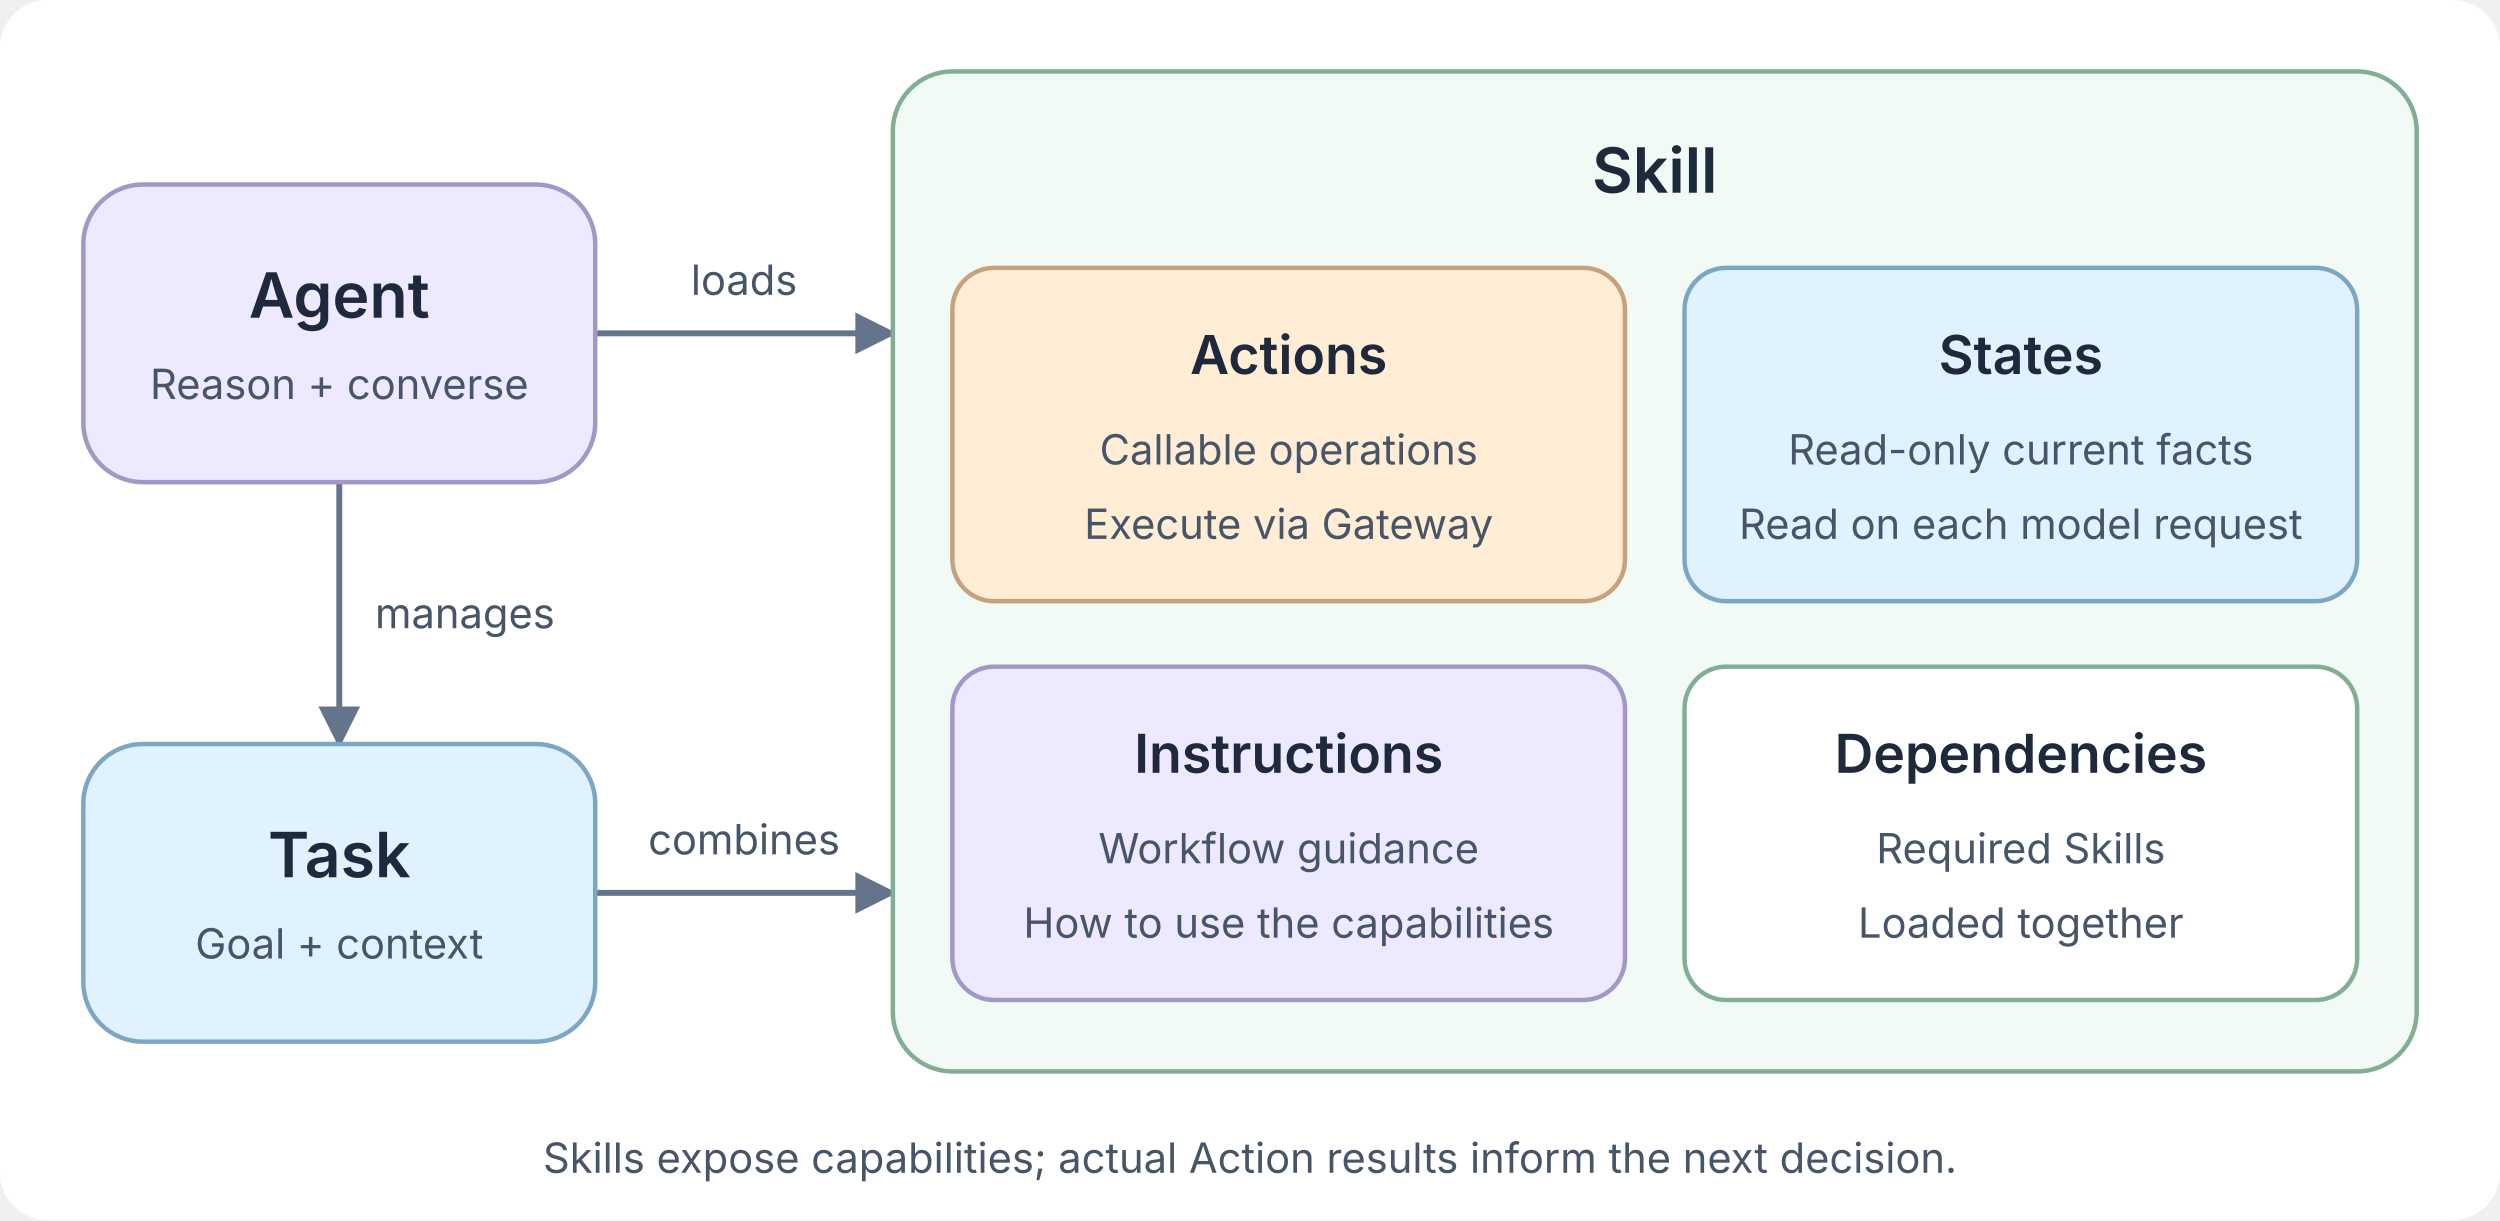
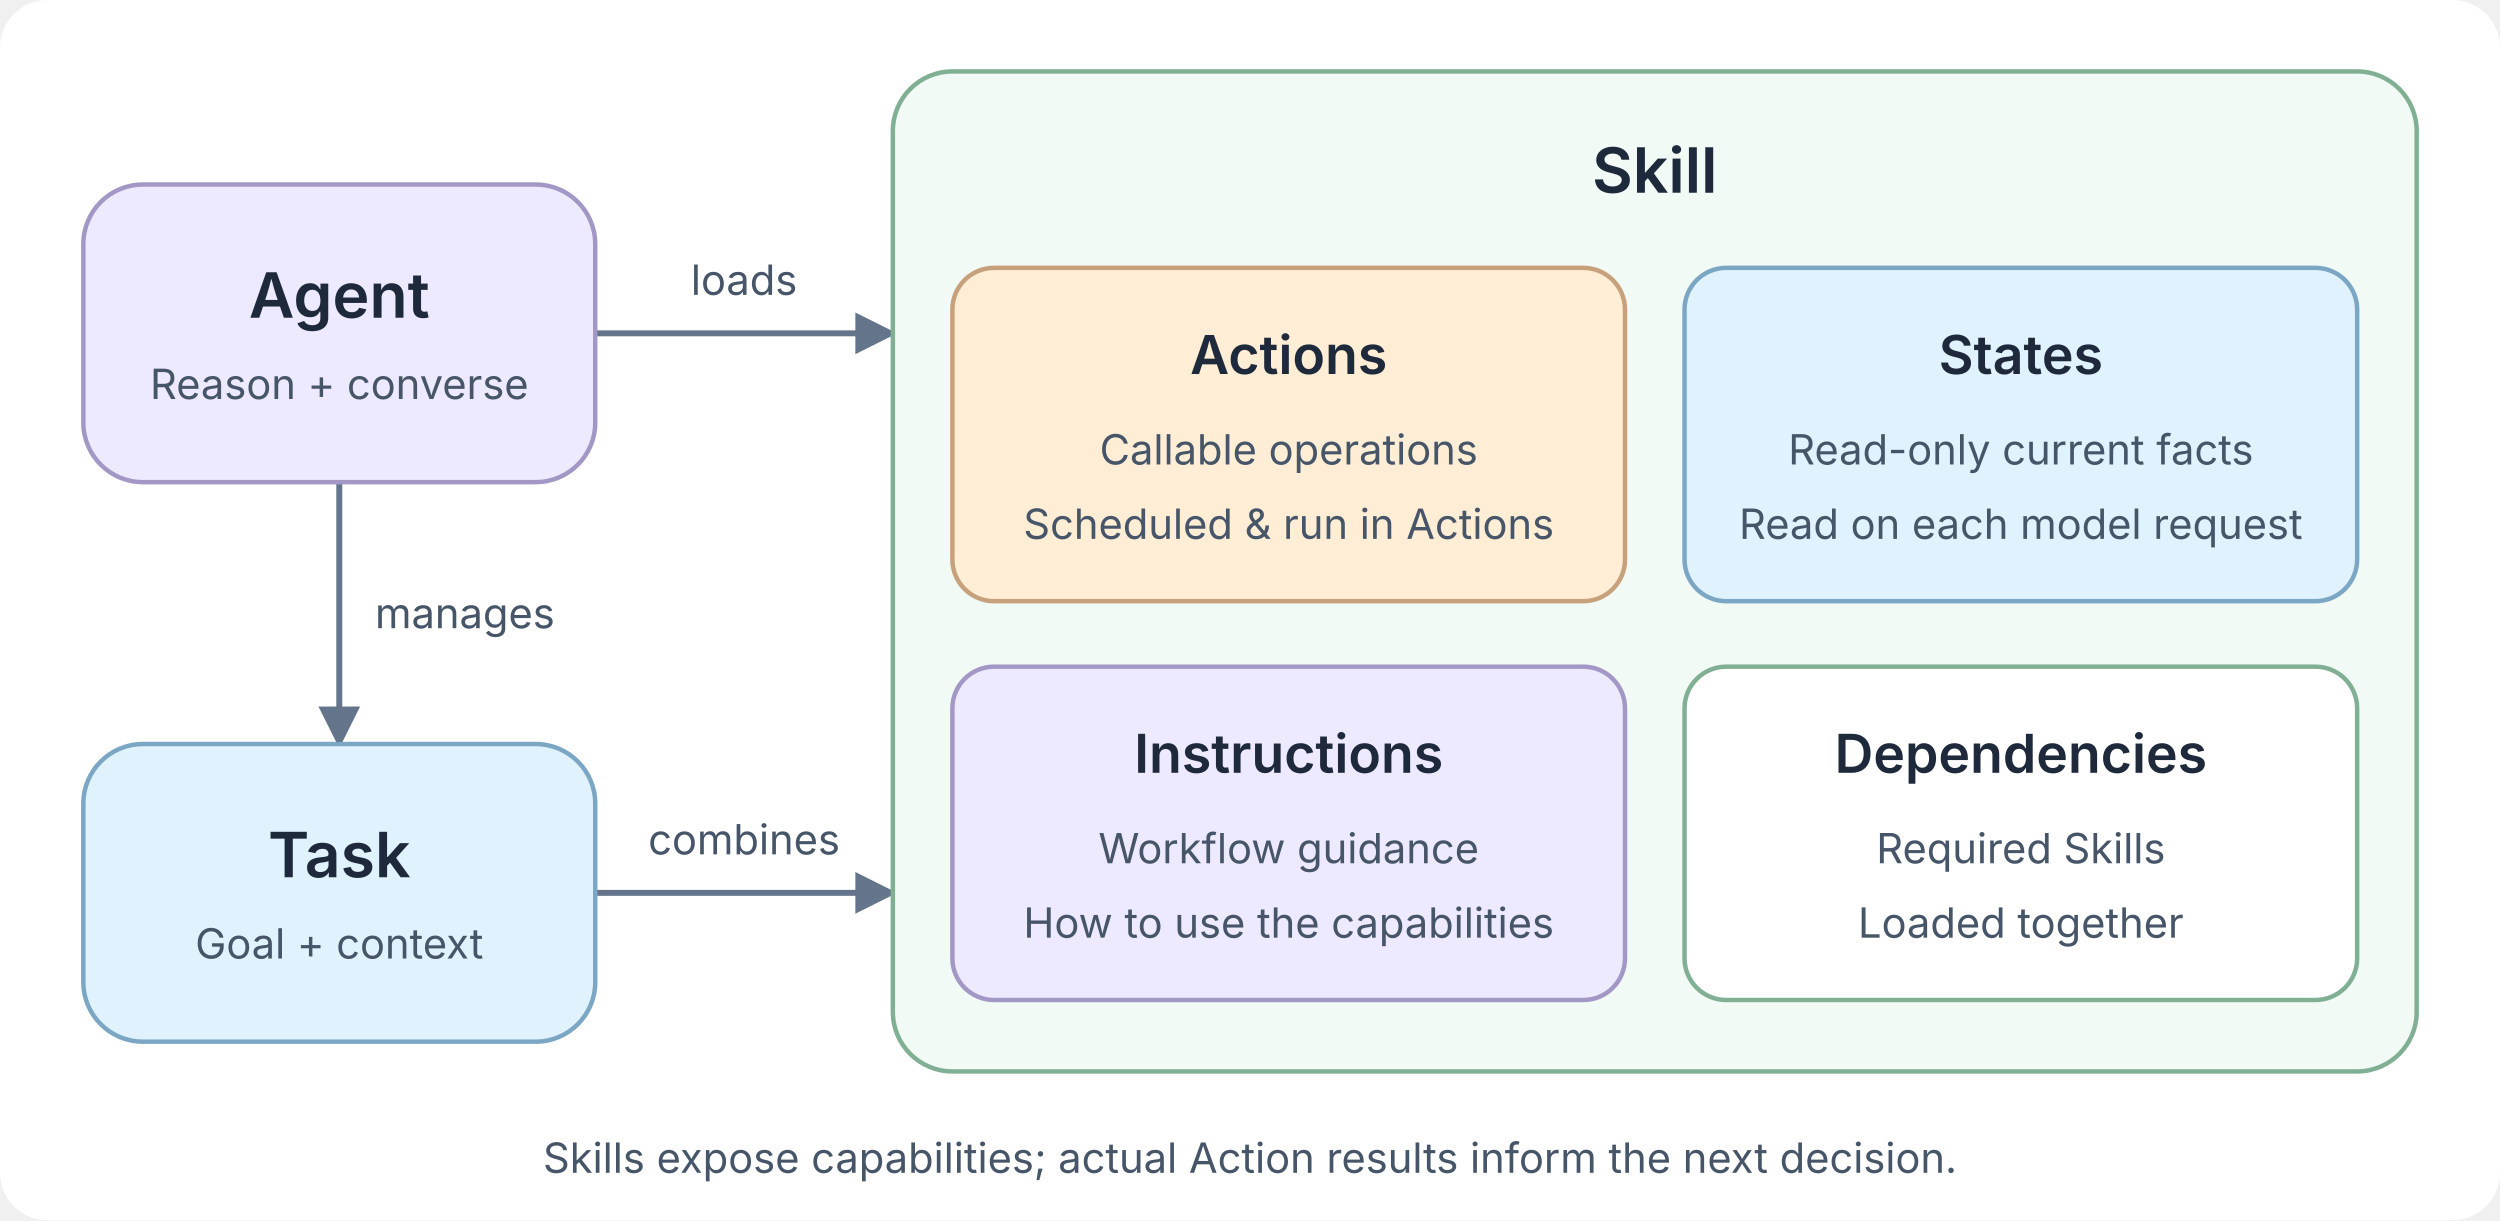
<svg xmlns="http://www.w3.org/2000/svg" width="840" height="410" viewBox="0 0 840 410" role="img" aria-labelledby="title description">
  <defs>
    <marker id="arrow" viewBox="0 0 10 10" refX="9" refY="5" markerWidth="7" markerHeight="7" orient="auto-start-reverse">
      <path d="M 0 0 L 10 5 L 0 10 z" fill="#64748b" />
    </marker>
  </defs>
  <rect width="840" height="410" rx="16" fill="#ffffff" />
  <g fill="none" stroke="#64748b" stroke-width="2" marker-end="url(#arrow)">
    <path d="M 200 112 H 300" />
    <path d="M 114 162 V 250" />
    <path d="M 200 300 H 300" />
  </g>
  <g stroke-width="1.5">
    <rect x="28" y="62" width="172" height="100" rx="20" fill="#ede9fe" stroke="#a397c6" />
    <rect x="28" y="250" width="172" height="100" rx="20" fill="#e0f2fe" stroke="#7ba6c4" />
    <rect x="300" y="24" width="512" height="336" rx="20" fill="#f1faf4" stroke="#80af94" />
    <rect x="320" y="90" width="226" height="112" rx="14" fill="#ffedd5" stroke="#c7a17b" />
    <rect x="566" y="90" width="226" height="112" rx="14" fill="#e0f2fe" stroke="#7ba6c4" />
    <rect x="320" y="224" width="226" height="112" rx="14" fill="#ede9fe" stroke="#a397c6" />
    <rect x="566" y="224" width="226" height="112" rx="14" fill="#ffffff" stroke="#80af94" />
  </g>
  <g font-family="-apple-system, BlinkMacSystemFont, sans-serif" text-anchor="middle" dominant-baseline="middle">
    <g fill="#1e293b" font-size="21" font-weight="600">
      <text x="114" y="99">Agent</text>
      <text x="114" y="287">Task</text>
      <text x="556" y="57">Skill</text>
    </g>
    <g fill="#1e293b" font-size="18" font-weight="600">
      <text x="433" y="119">Actions</text>
      <text x="679" y="119">States</text>
      <text x="433" y="253">Instructions</text>
      <text x="679" y="253">Dependencies</text>
    </g>
    <g fill="#475569" font-size="14">
      <text x="114" y="129">Reason + converse</text>
      <text x="114" y="317">Goal + context</text>
      <text x="250" y="94">loads</text>
      <text x="126" y="206" text-anchor="start">manages</text>
      <text x="250" y="282">combines</text>
      <text x="433" y="151">Callable operations</text>
-       <text x="433" y="176">Execute via Gateway</text>
+       <text x="433" y="176">Scheduled &amp; run in Actions</text>
      <text x="679" y="151">Read-only current facts</text>
      <text x="679" y="176">Read on each model request</text>
      <text x="433" y="285">Workflow guidance</text>
      <text x="433" y="310">How to use the capabilities</text>
      <text x="679" y="285">Required Skills</text>
      <text x="679" y="310">Loaded together</text>
      <text x="420" y="389">Skills expose capabilities; actual Action results inform the next decision.</text>
    </g>
  </g>
</svg>
